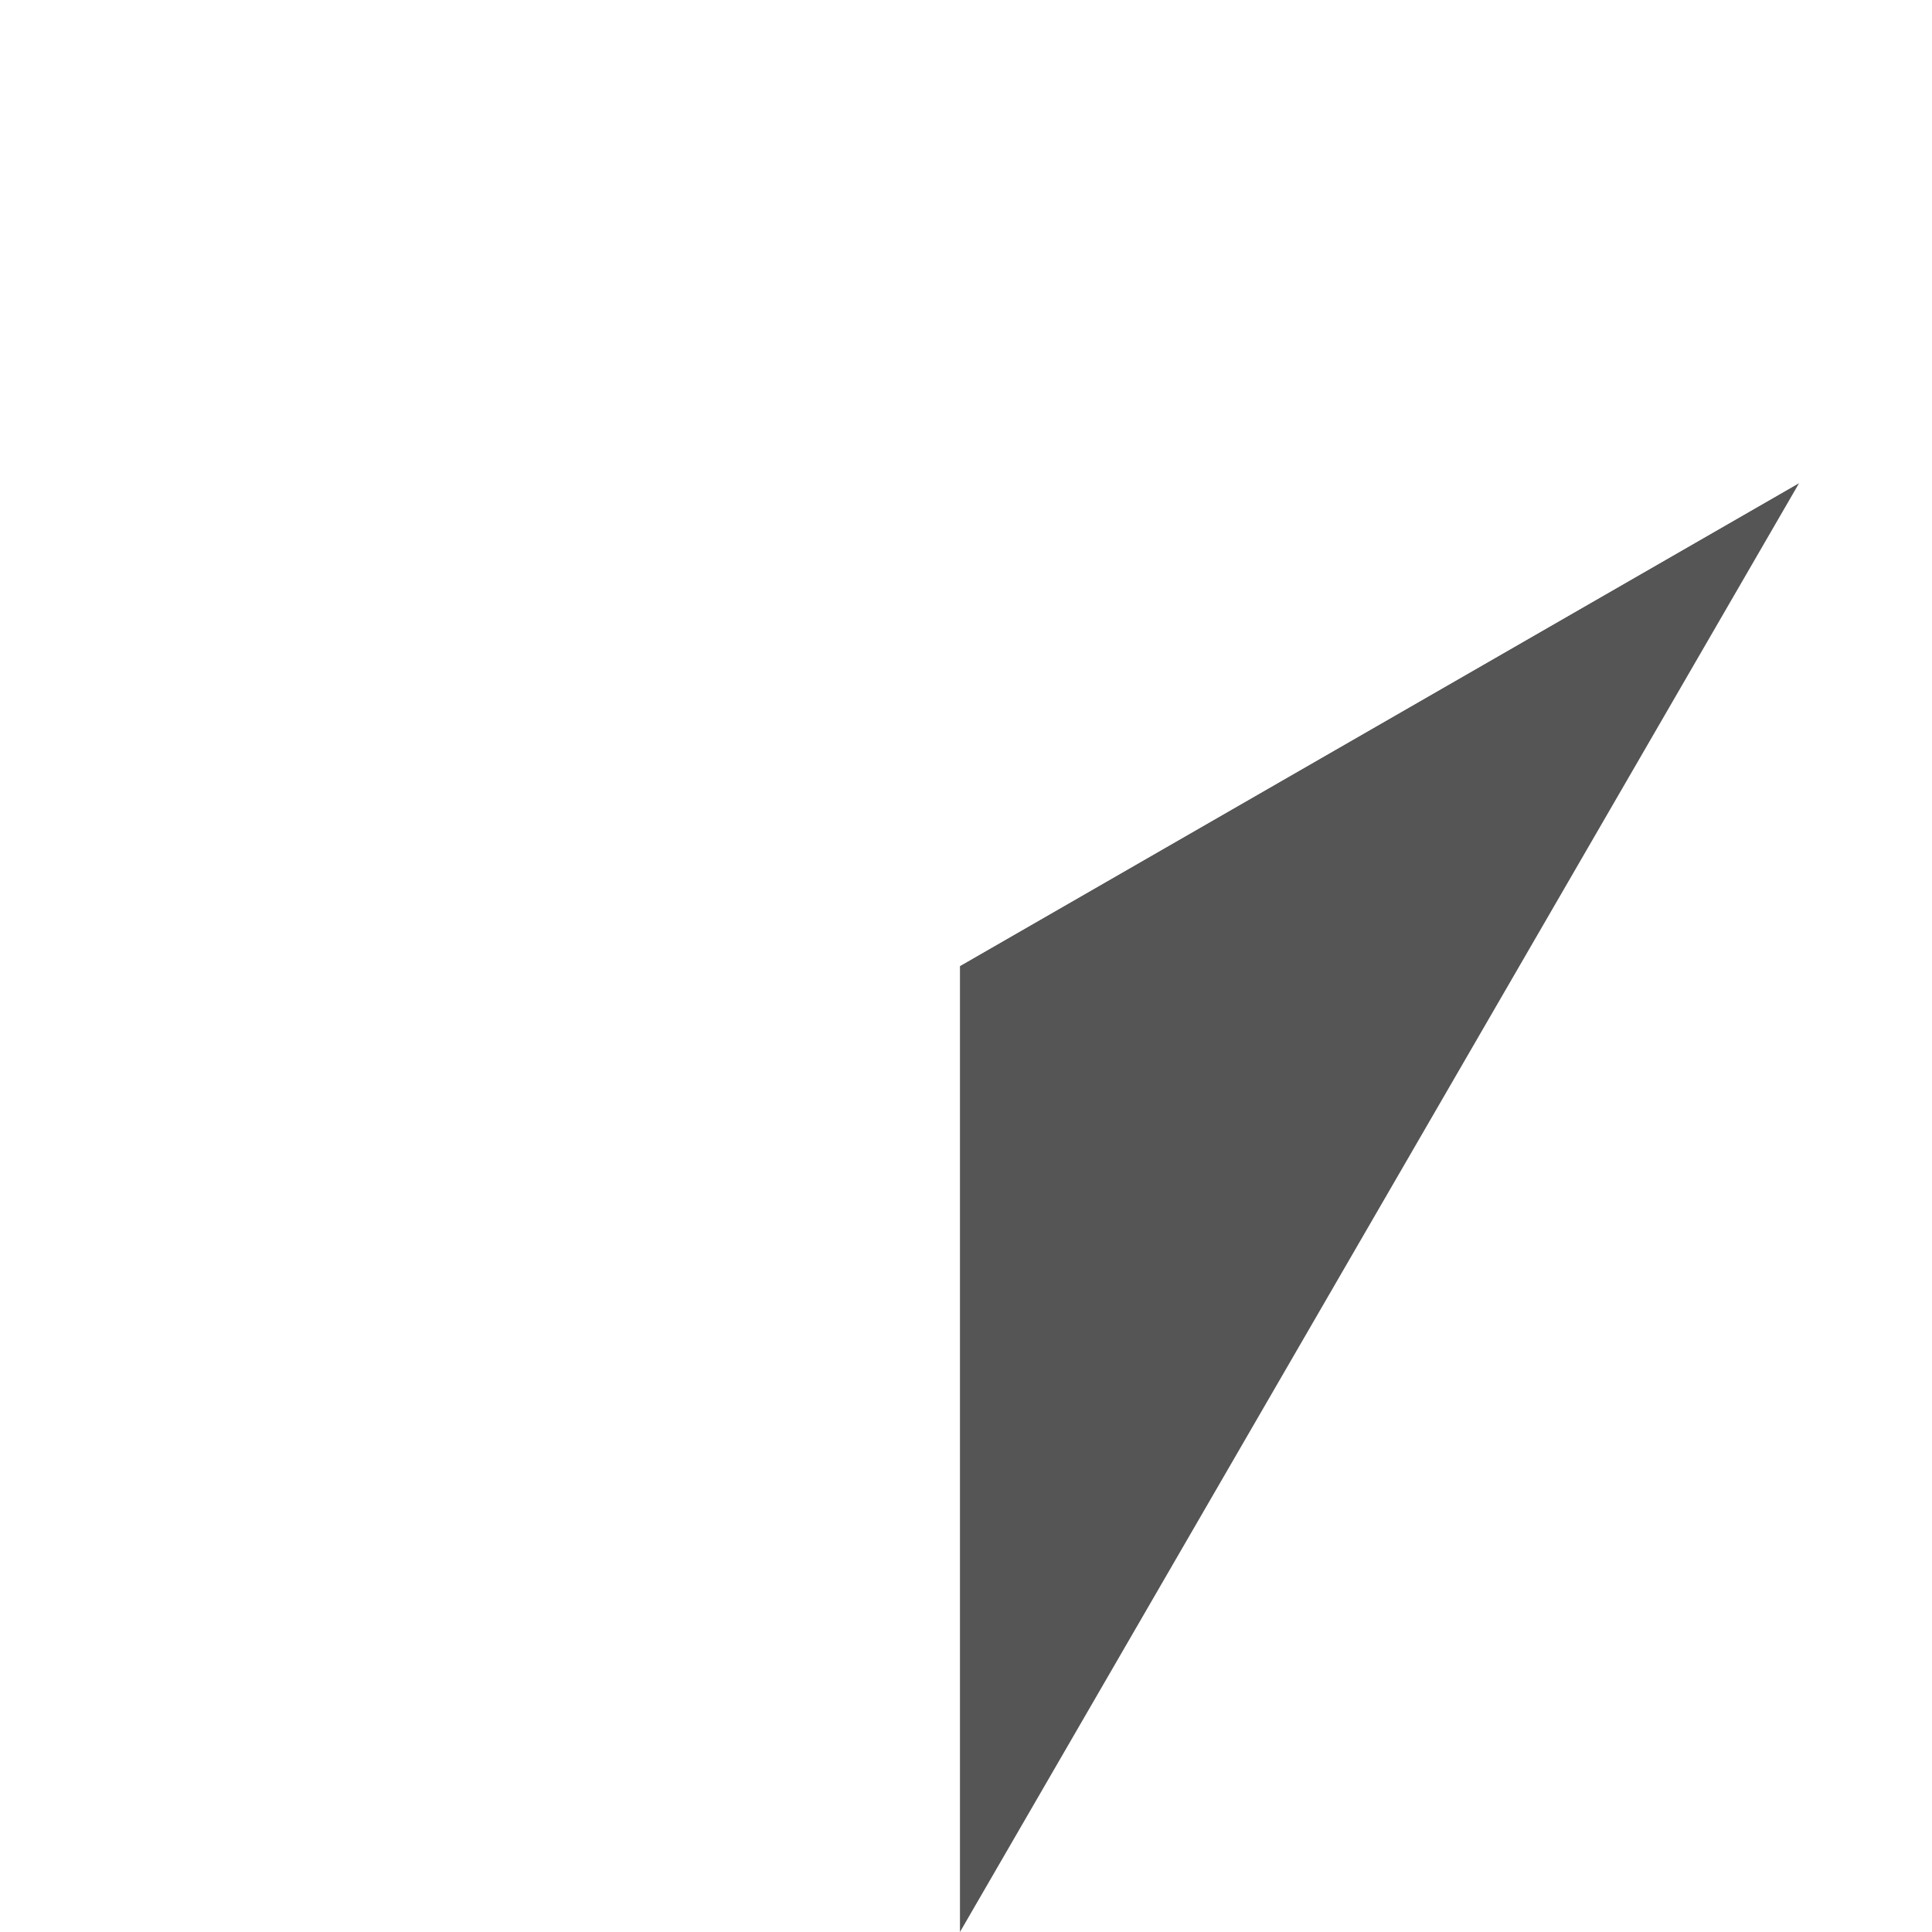
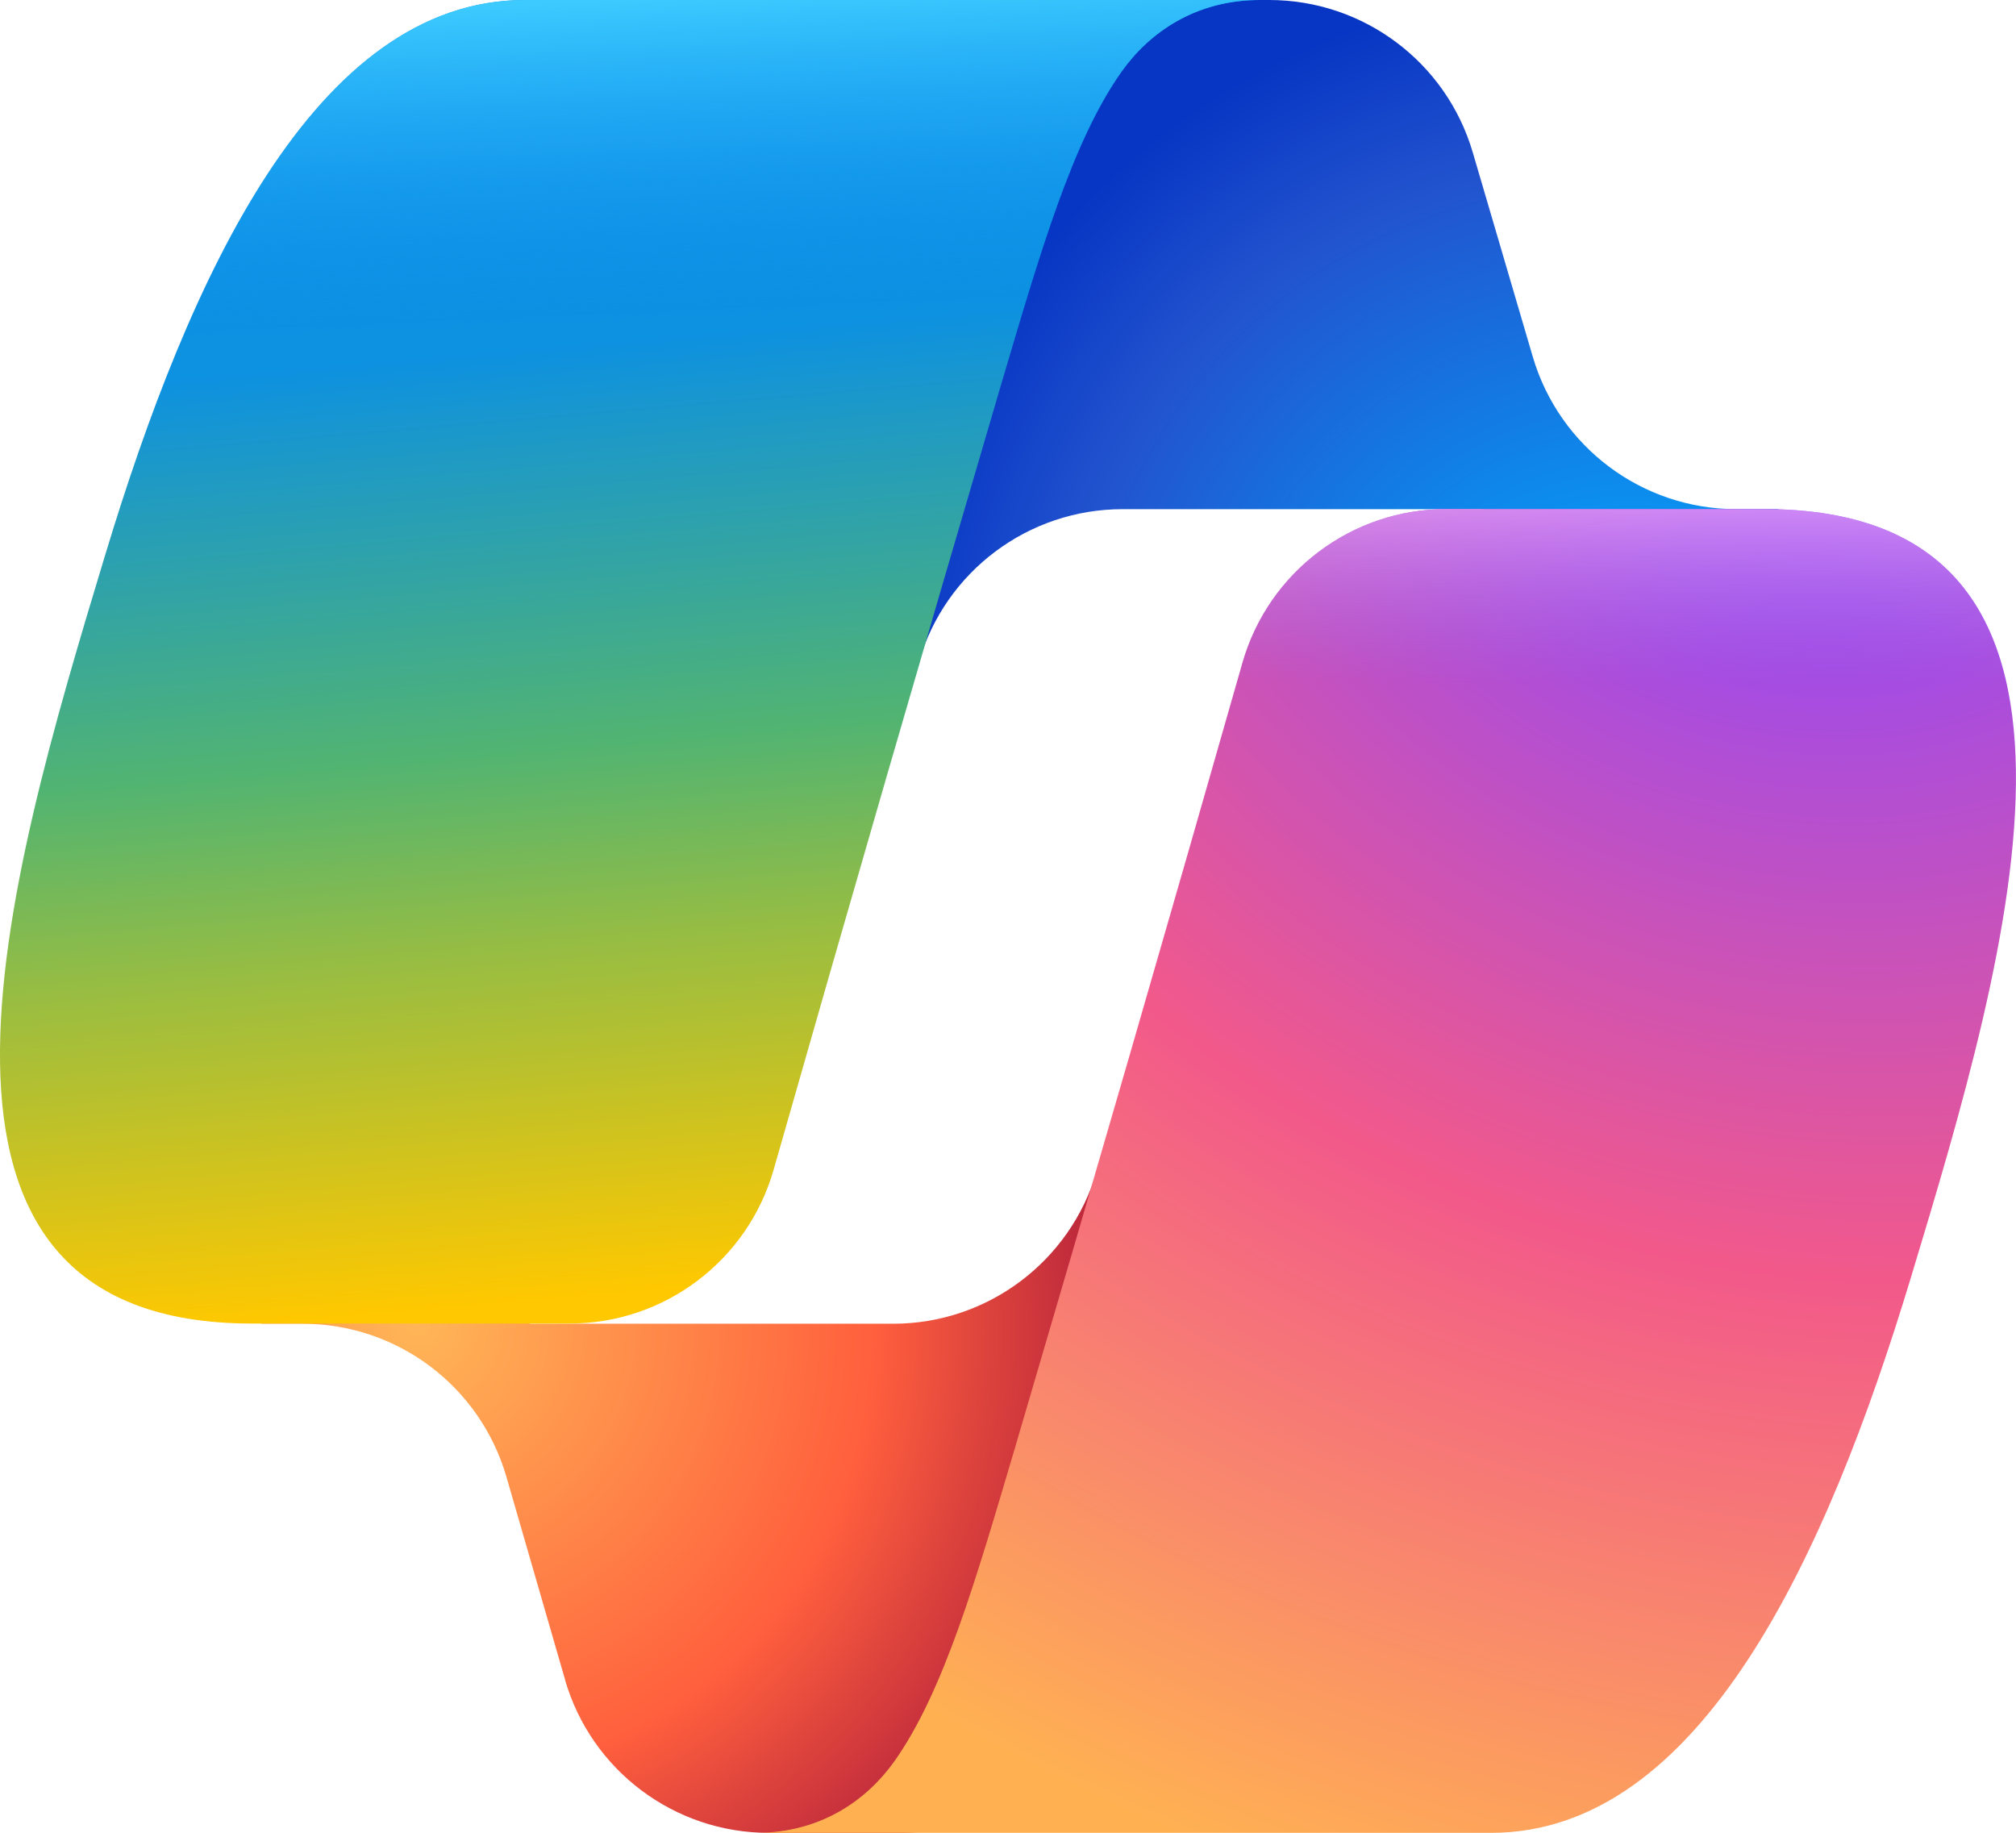
- <svg xmlns="http://www.w3.org/2000/svg" height="1em" viewBox="0 0 24 24" width="1em">
-   <path d="M11.925 24l10.425-6-10.425-6L1.5 18l10.425 6z" fill="url(#lobe-icons-cursorundefined-fill-0)" />
-   <path d="M22.35 18V6L11.925 0v12l10.425 6z" fill="url(#lobe-icons-cursorundefined-fill-1)" />
-   <path d="M11.925 0L1.5 6v12l10.425-6V0z" fill="url(#lobe-icons-cursorundefined-fill-2)" />
-   <path d="M22.35 6L11.925 24V12L22.35 6z" fill="#555" />
-   <path d="M22.35 6l-10.425 6L1.5 6h20.85z" fill="#ffff" />
+ <svg xmlns="http://www.w3.org/2000/svg" fill="none" viewBox="2 4 43.998 40">
+   <path fill="url(#microsoft_copilot__a)" d="M34.142 7.325A4.63 4.63 0 0 0 29.7 4h-1.35a4.63 4.63 0 0 0-4.554 3.794L21.48 20.407l.575-1.965a4.63 4.63 0 0 1 4.444-3.33h7.853l3.294 1.282 3.175-1.283h-.926a4.63 4.63 0 0 1-4.443-3.325l-1.31-4.461z" />
+   <path fill="url(#microsoft_copilot__b)" d="M14.33 40.656A4.63 4.63 0 0 0 18.779 44h2.87a4.63 4.63 0 0 0 4.629-4.51l.312-12.163-.654 2.233a4.63 4.63 0 0 1-4.443 3.329h-7.919l-2.823-1.532-3.057 1.532h.912a4.63 4.63 0 0 1 4.447 3.344l1.279 4.423z" />
+   <path fill="url(#microsoft_copilot__c)" d="M29.5 4H13.46c-4.583 0-7.332 6.057-9.165 12.113C2.123 23.29-.72 32.885 7.503 32.885h6.925a4.63 4.63 0 0 0 4.456-3.358 2078.617 2078.617 0 0 1 4.971-17.156c.843-2.843 1.544-5.284 2.621-6.805C27.08 4.714 28.086 4 29.5 4z" />
+   <path fill="url(#microsoft_copilot__d)" d="M29.5 4H13.46c-4.583 0-7.332 6.057-9.165 12.113C2.123 23.29-.72 32.885 7.503 32.885h6.925a4.63 4.63 0 0 0 4.456-3.358 2078.617 2078.617 0 0 1 4.971-17.156c.843-2.843 1.544-5.284 2.621-6.805C27.08 4.714 28.086 4 29.5 4z" />
+   <path fill="url(#microsoft_copilot__e)" d="M18.498 44h16.04c4.582 0 7.332-6.058 9.165-12.115 2.171-7.177 5.013-16.775-3.208-16.775h-6.926a4.63 4.63 0 0 0-4.455 3.358 2084.036 2084.036 0 0 1-4.972 17.16c-.842 2.843-1.544 5.285-2.62 6.806-.604.852-1.61 1.566-3.024 1.566z" />
+   <path fill="url(#microsoft_copilot__f)" d="M18.498 44h16.04c4.582 0 7.332-6.058 9.165-12.115 2.171-7.177 5.013-16.775-3.208-16.775h-6.926a4.63 4.63 0 0 0-4.455 3.358 2084.036 2084.036 0 0 1-4.972 17.16c-.842 2.843-1.544 5.285-2.62 6.806-.604.852-1.61 1.566-3.024 1.566z" />
  <defs>
-     <linearGradient gradientUnits="userSpaceOnUse" id="lobe-icons-cursorundefined-fill-0" x1="11.925" x2="11.925" y1="12" y2="24">
-       <stop offset=".16" stop-color="#ffff" stop-opacity=".39" />
-       <stop offset=".658" stop-color="#ffff" stop-opacity=".8" />
+     <radialGradient id="microsoft_copilot__a" cx="0" cy="0" r="1" gradientTransform="matrix(-10.96051 -13.38922 12.59013 -10.30637 38.005 20.514)" gradientUnits="userSpaceOnUse">
+       <stop offset=".096" stop-color="#00AEFF" />
+       <stop offset=".773" stop-color="#2253CE" />
+       <stop offset="1" stop-color="#0736C4" />
+     </radialGradient>
+     <radialGradient id="microsoft_copilot__b" cx="0" cy="0" r="1" gradientTransform="rotate(51.84 -28.201 27.85) scale(15.9912 15.5119)" gradientUnits="userSpaceOnUse">
+       <stop stop-color="#FFB657" />
+       <stop offset=".634" stop-color="#FF5F3D" />
+       <stop offset=".923" stop-color="#C02B3C" />
+     </radialGradient>
+     <radialGradient id="microsoft_copilot__e" cx="0" cy="0" r="1" gradientTransform="rotate(109.274 16.301 20.802) scale(38.3873 45.9867)" gradientUnits="userSpaceOnUse">
+       <stop offset=".066" stop-color="#8C48FF" />
+       <stop offset=".5" stop-color="#F2598A" />
+       <stop offset=".896" stop-color="#FFB152" />
+     </radialGradient>
+     <linearGradient id="microsoft_copilot__c" x1="12.5" x2="14.788" y1="7.5" y2="33.975" gradientUnits="userSpaceOnUse">
+       <stop offset=".156" stop-color="#0D91E1" />
+       <stop offset=".487" stop-color="#52B471" />
+       <stop offset=".652" stop-color="#98BD42" />
+       <stop offset=".937" stop-color="#FFC800" />
    </linearGradient>
-     <linearGradient gradientUnits="userSpaceOnUse" id="lobe-icons-cursorundefined-fill-1" x1="22.35" x2="11.925" y1="6.037" y2="12.15">
-       <stop offset=".182" stop-color="#ffff" stop-opacity=".31" />
-       <stop offset=".715" stop-color="#ffff" stop-opacity="0" />
+     <linearGradient id="microsoft_copilot__d" x1="14.5" x2="15.75" y1="4" y2="32.885" gradientUnits="userSpaceOnUse">
+       <stop stop-color="#3DCBFF" />
+       <stop offset=".247" stop-color="#0588F7" stop-opacity="0" />
    </linearGradient>
-     <linearGradient gradientUnits="userSpaceOnUse" id="lobe-icons-cursorundefined-fill-2" x1="11.925" x2="1.5" y1="0" y2="18">
-       <stop stop-color="#ffff" stop-opacity=".6" />
-       <stop offset=".667" stop-color="#ffff" stop-opacity=".22" />
+     <linearGradient id="microsoft_copilot__f" x1="42.586" x2="42.569" y1="13.346" y2="21.215" gradientUnits="userSpaceOnUse">
+       <stop offset=".058" stop-color="#F8ADFA" />
+       <stop offset=".708" stop-color="#A86EDD" stop-opacity="0" />
    </linearGradient>
  </defs>
</svg>
